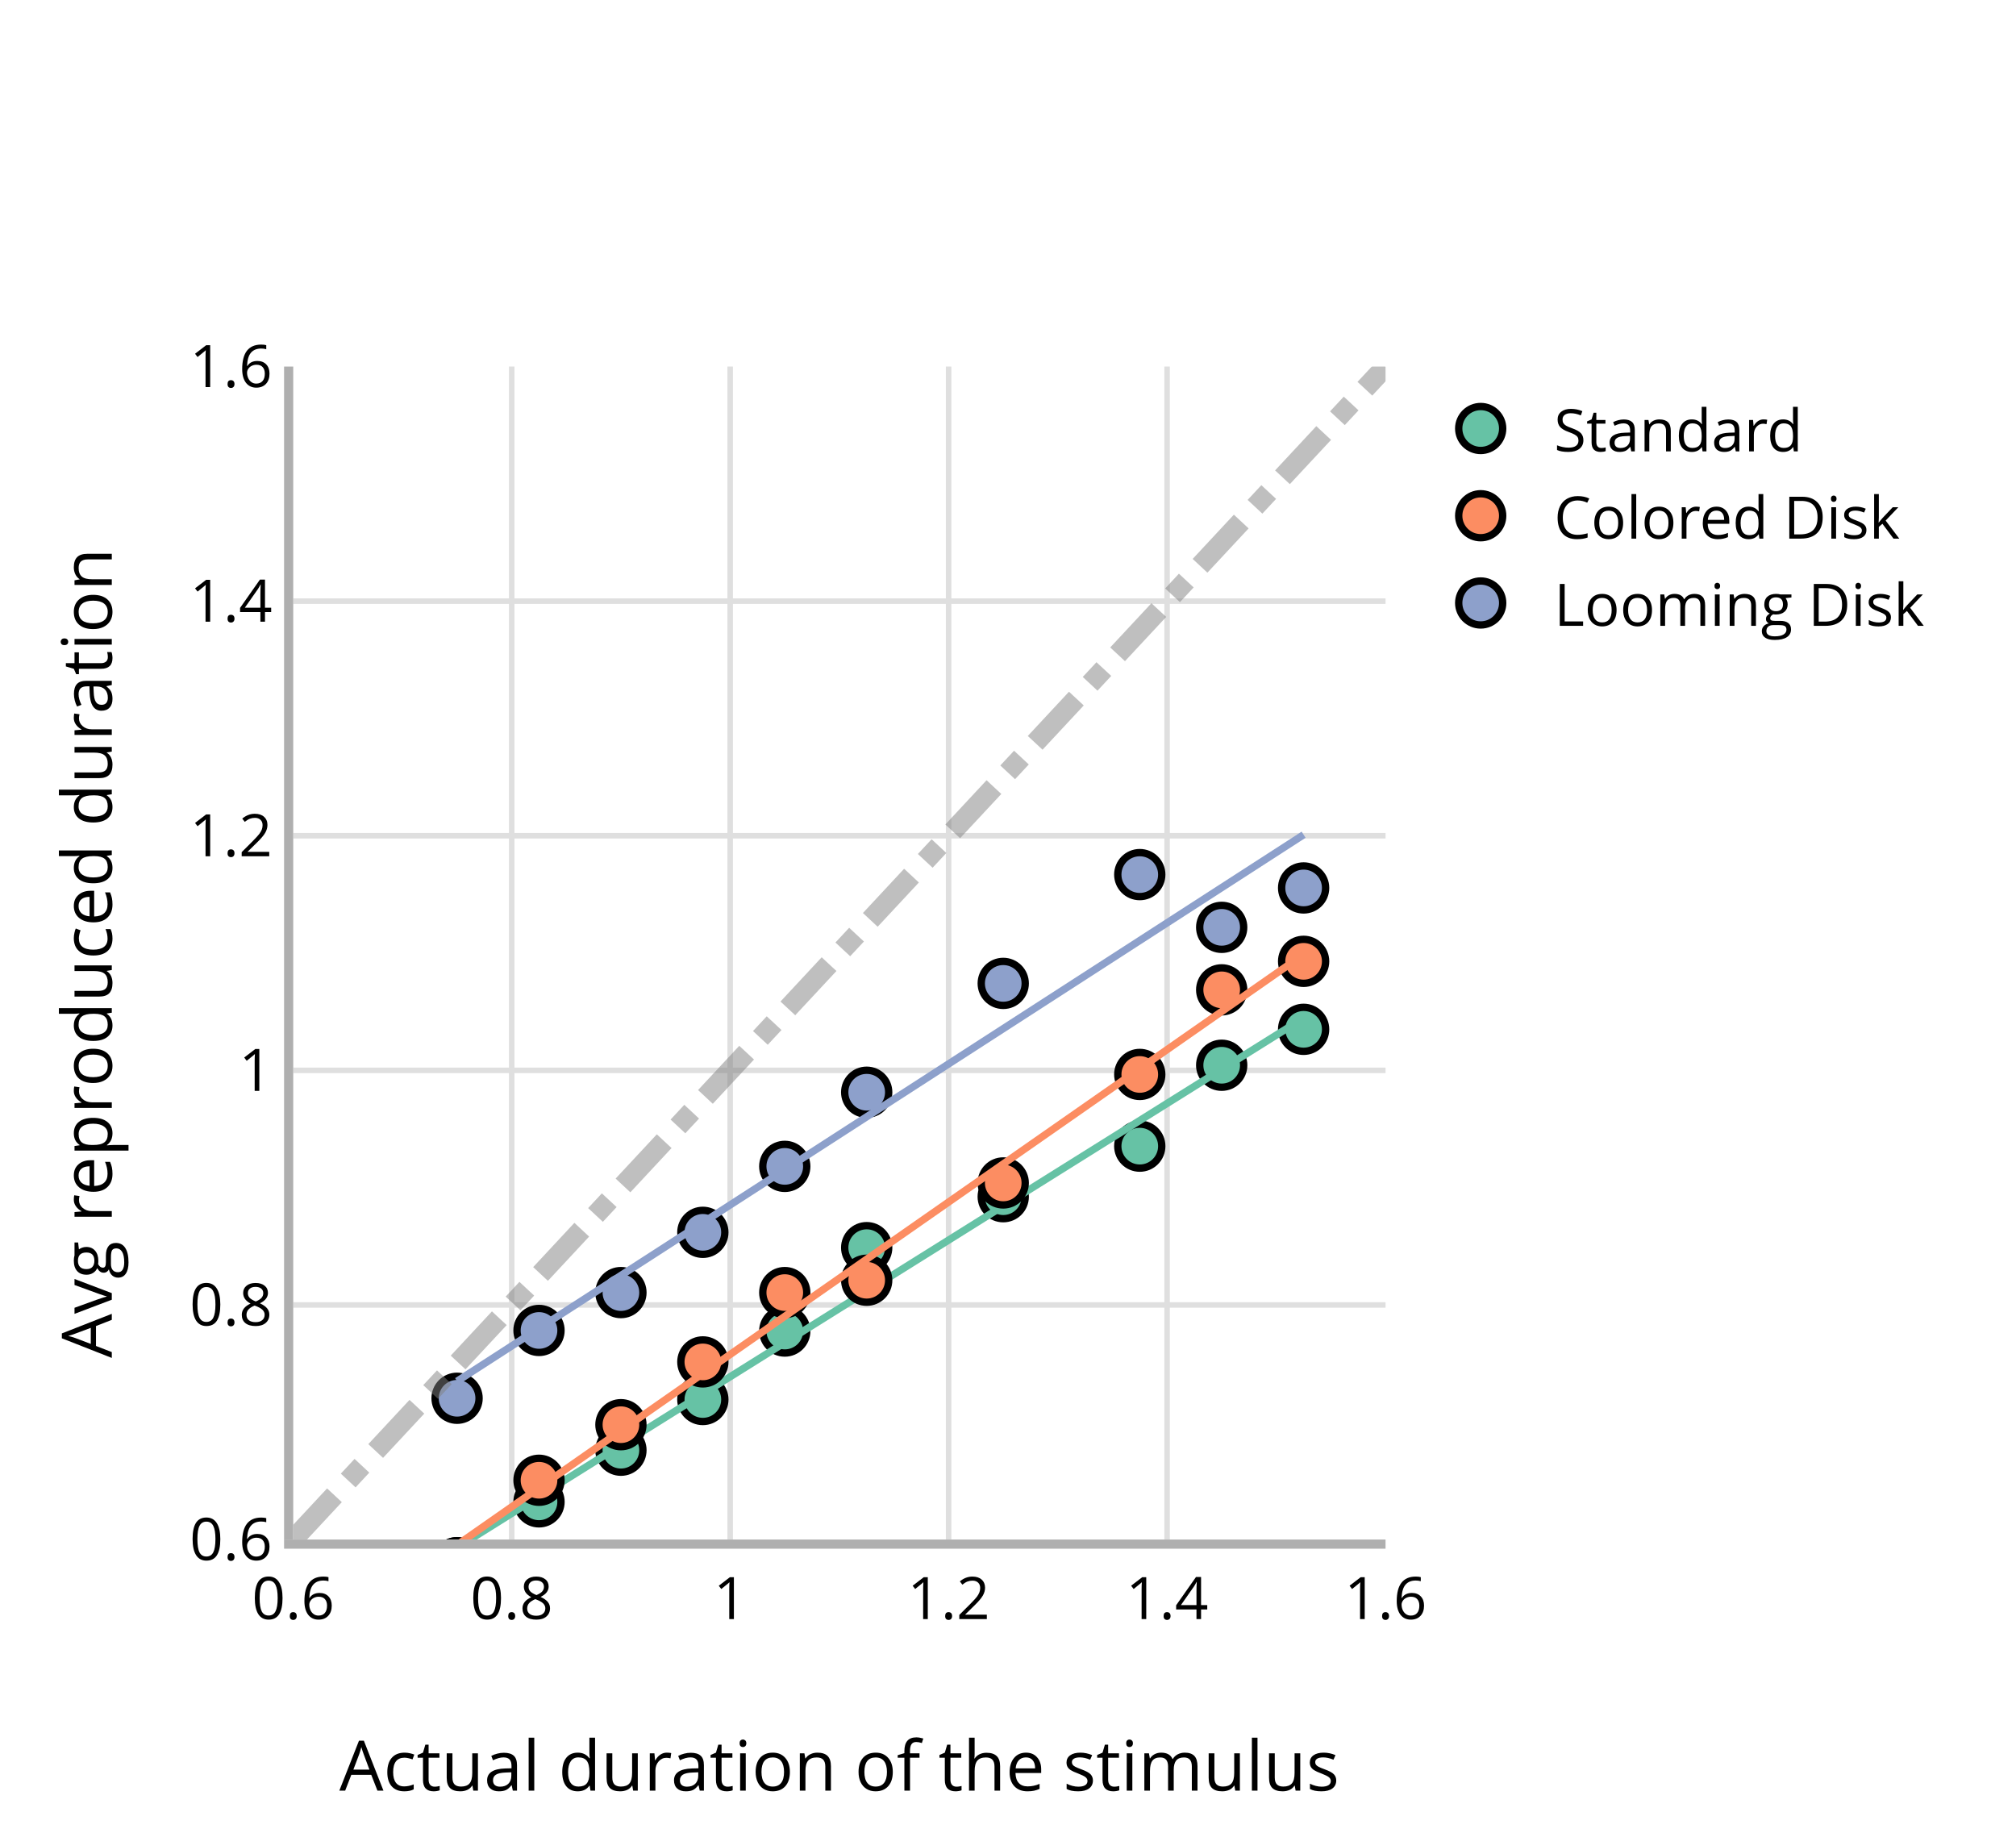
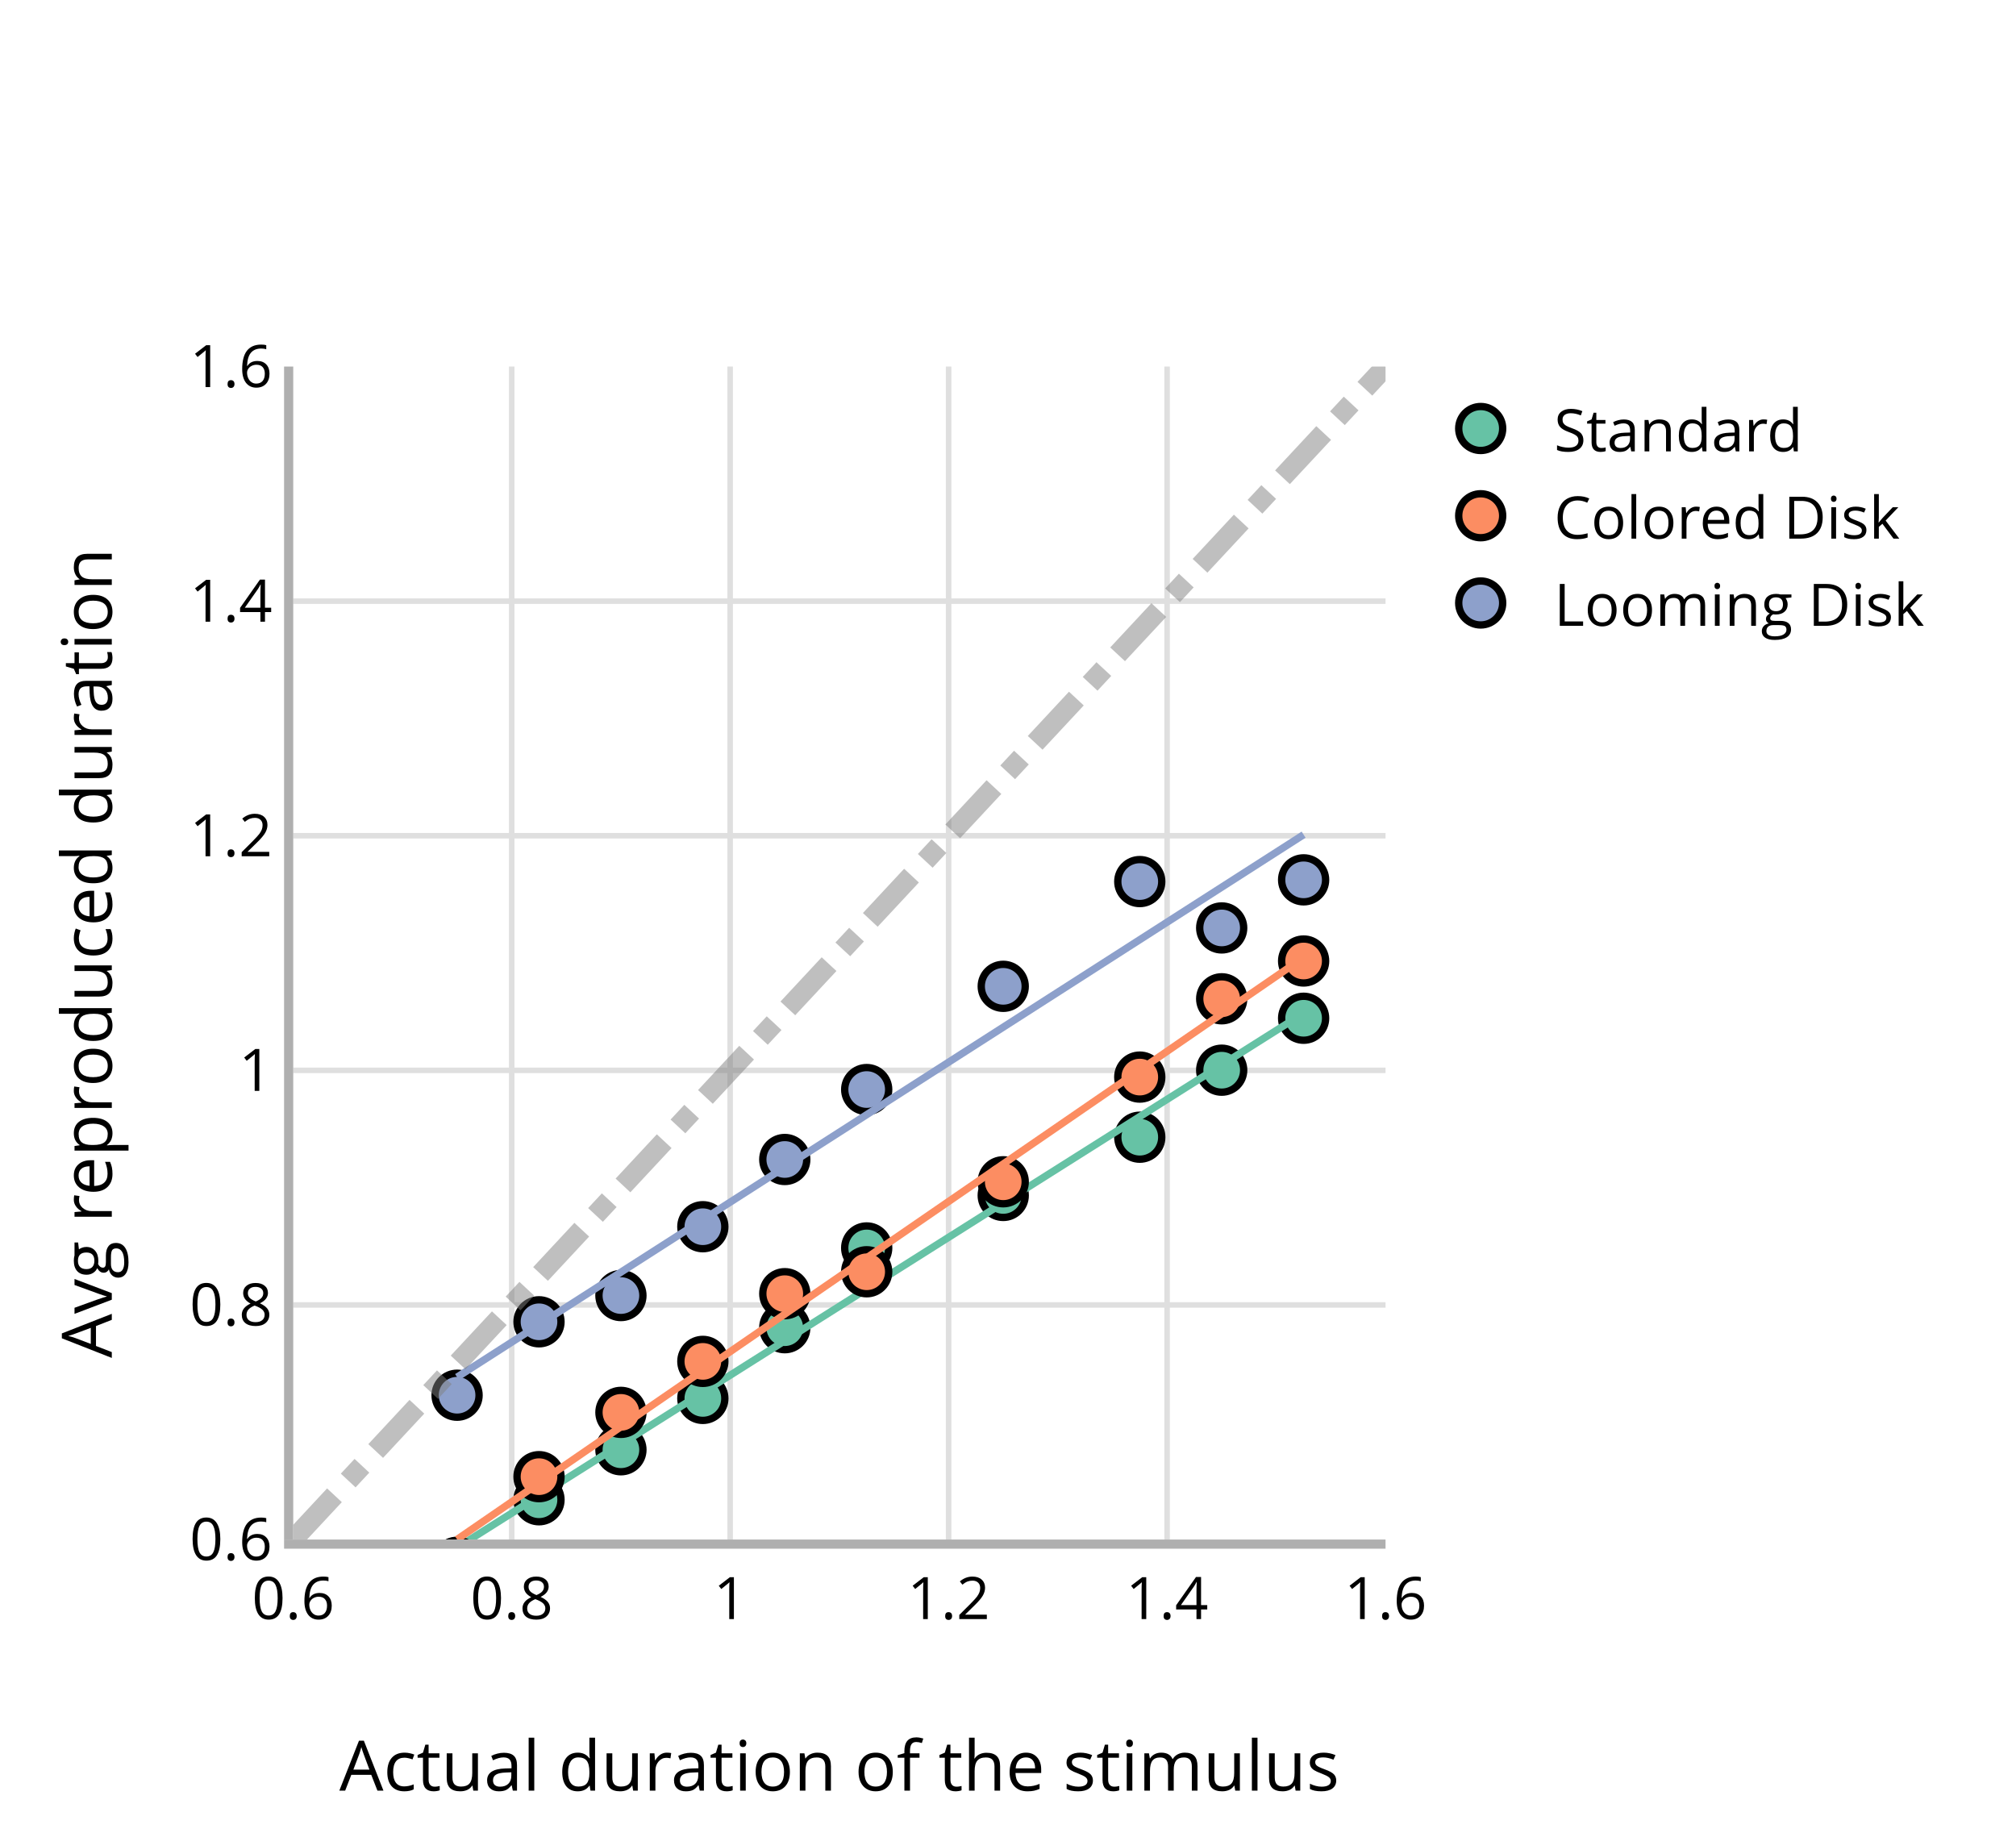
<svg xmlns="http://www.w3.org/2000/svg" class="main-svg" width="550" height="500" viewBox="0 0 550 500">
  <rect x="0" y="0" width="550" height="500" style="fill: rgb(0, 0, 0); fill-opacity: 0;" />
-   <defs id="defs-e1f3cc">
+   <defs id="defs-a6c98d">
    <g class="clips">
-       <clipPath id="clipe1f3ccxyplot" class="plotclip">
+       <clipPath id="clipa6c98dxyplot" class="plotclip">
        <rect width="298" height="320" />
      </clipPath>
-       <clipPath class="axesclip" id="clipe1f3ccx">
+       <clipPath class="axesclip" id="clipa6c98dx">
        <rect x="80" y="0" width="298" height="500" />
      </clipPath>
-       <clipPath class="axesclip" id="clipe1f3ccy">
+       <clipPath class="axesclip" id="clipa6c98dy">
        <rect x="0" y="100" width="550" height="320" />
      </clipPath>
-       <clipPath class="axesclip" id="clipe1f3ccxy">
+       <clipPath class="axesclip" id="clipa6c98dxy">
        <rect x="80" y="100" width="298" height="320" />
      </clipPath>
    </g>
    <g class="gradients" />
  </defs>
  <g class="bglayer">
    <rect class="bg" x="80" y="100" width="298" height="320" style="fill: rgb(0, 0, 0); fill-opacity: 0; stroke-width: 0;" />
  </g>
  <g class="layer-below">
    <g class="imagelayer" />
    <g class="shapelayer" />
  </g>
  <g class="cartesianlayer">
    <g class="subplot xy">
      <g class="layer-subplot">
        <g class="shapelayer" />
        <g class="imagelayer" />
      </g>
      <g class="gridlayer">
        <g class="x">
          <path class="xgrid crisp" transform="translate(139.6,0)" d="M0,100v320" style="stroke: rgb(223, 223, 223); stroke-opacity: 1; stroke-width: 1.5px;" />
          <path class="xgrid crisp" transform="translate(199.2,0)" d="M0,100v320" style="stroke: rgb(223, 223, 223); stroke-opacity: 1; stroke-width: 1.5px;" />
          <path class="xgrid crisp" transform="translate(258.8,0)" d="M0,100v320" style="stroke: rgb(223, 223, 223); stroke-opacity: 1; stroke-width: 1.5px;" />
          <path class="xgrid crisp" transform="translate(318.4,0)" d="M0,100v320" style="stroke: rgb(223, 223, 223); stroke-opacity: 1; stroke-width: 1.5px;" />
        </g>
        <g class="y">
          <path class="ygrid crisp" transform="translate(0,356)" d="M80,0h298" style="stroke: rgb(223, 223, 223); stroke-opacity: 1; stroke-width: 1.5px;" />
          <path class="ygrid crisp" transform="translate(0,292)" d="M80,0h298" style="stroke: rgb(223, 223, 223); stroke-opacity: 1; stroke-width: 1.5px;" />
          <path class="ygrid crisp" transform="translate(0,228)" d="M80,0h298" style="stroke: rgb(223, 223, 223); stroke-opacity: 1; stroke-width: 1.5px;" />
          <path class="ygrid crisp" transform="translate(0,164)" d="M80,0h298" style="stroke: rgb(223, 223, 223); stroke-opacity: 1; stroke-width: 1.5px;" />
        </g>
      </g>
      <g class="zerolinelayer" />
      <path class="xlines-below" />
      <path class="ylines-below" />
      <g class="overlines-below" />
      <g class="xaxislayer-below" />
      <g class="yaxislayer-below" />
      <g class="overaxes-below" />
-       <g class="plot" transform="translate(80, 100)" clip-path="url('#clipe1f3ccxyplot')">
+       <g class="plot" transform="translate(80, 100)" clip-path="url('#clipa6c98dxyplot')">
        <g class="scatterlayer mlayer">
-           <g class="trace scatter trace36f878" style="stroke-miterlimit: 2; opacity: 1;">
+           <g class="trace scatter trace19d611" style="stroke-miterlimit: 2; opacity: 1;">
            <g class="fills" />
            <g class="errorbars" />
            <g class="lines" />
            <g class="points">
-               <path class="point" transform="translate(44.7,326.31)" d="M6,0A6,6 0 1,1 0,-6A6,6 0 0,1 6,0Z" style="opacity: 1; stroke-width: 2px; fill: rgb(102, 194, 165); fill-opacity: 1; stroke: rgb(0, 0, 0); stroke-opacity: 1;" />
-               <path class="point" transform="translate(67.05,309.72)" d="M6,0A6,6 0 1,1 0,-6A6,6 0 0,1 6,0Z" style="opacity: 1; stroke-width: 2px; fill: rgb(102, 194, 165); fill-opacity: 1; stroke: rgb(0, 0, 0); stroke-opacity: 1;" />
-               <path class="point" transform="translate(89.4,295.63)" d="M6,0A6,6 0 1,1 0,-6A6,6 0 0,1 6,0Z" style="opacity: 1; stroke-width: 2px; fill: rgb(102, 194, 165); fill-opacity: 1; stroke: rgb(0, 0, 0); stroke-opacity: 1;" />
-               <path class="point" transform="translate(111.75,281.8)" d="M6,0A6,6 0 1,1 0,-6A6,6 0 0,1 6,0Z" style="opacity: 1; stroke-width: 2px; fill: rgb(102, 194, 165); fill-opacity: 1; stroke: rgb(0, 0, 0); stroke-opacity: 1;" />
-               <path class="point" transform="translate(134.1,263.12)" d="M6,0A6,6 0 1,1 0,-6A6,6 0 0,1 6,0Z" style="opacity: 1; stroke-width: 2px; fill: rgb(102, 194, 165); fill-opacity: 1; stroke: rgb(0, 0, 0); stroke-opacity: 1;" />
-               <path class="point" transform="translate(156.45,240.37)" d="M6,0A6,6 0 1,1 0,-6A6,6 0 0,1 6,0Z" style="opacity: 1; stroke-width: 2px; fill: rgb(102, 194, 165); fill-opacity: 1; stroke: rgb(0, 0, 0); stroke-opacity: 1;" />
-               <path class="point" transform="translate(193.7,226.47)" d="M6,0A6,6 0 1,1 0,-6A6,6 0 0,1 6,0Z" style="opacity: 1; stroke-width: 2px; fill: rgb(102, 194, 165); fill-opacity: 1; stroke: rgb(0, 0, 0); stroke-opacity: 1;" />
-               <path class="point" transform="translate(230.95,212.68)" d="M6,0A6,6 0 1,1 0,-6A6,6 0 0,1 6,0Z" style="opacity: 1; stroke-width: 2px; fill: rgb(102, 194, 165); fill-opacity: 1; stroke: rgb(0, 0, 0); stroke-opacity: 1;" />
-               <path class="point" transform="translate(253.3,190.61)" d="M6,0A6,6 0 1,1 0,-6A6,6 0 0,1 6,0Z" style="opacity: 1; stroke-width: 2px; fill: rgb(102, 194, 165); fill-opacity: 1; stroke: rgb(0, 0, 0); stroke-opacity: 1;" />
-               <path class="point" transform="translate(275.65,180.81)" d="M6,0A6,6 0 1,1 0,-6A6,6 0 0,1 6,0Z" style="opacity: 1; stroke-width: 2px; fill: rgb(102, 194, 165); fill-opacity: 1; stroke: rgb(0, 0, 0); stroke-opacity: 1;" />
-             </g>
-             <g class="text" />
-           </g>
-           <g class="trace scatter traced4a4db" style="stroke-miterlimit: 2; opacity: 1;">
-             <g class="fills" />
-             <g class="errorbars" />
-             <g class="lines">
-               <path class="js-line" d="M44.7,322.19L275.65,177.72" style="vector-effect: non-scaling-stroke; fill: none; stroke: rgb(102, 194, 165); stroke-opacity: 1; stroke-width: 2px; opacity: 1;" />
-             </g>
-             <g class="points" />
-             <g class="text" />
-           </g>
-           <g class="trace scatter trace46ea72" style="stroke-miterlimit: 2; opacity: 1;">
+               <path class="point" transform="translate(44.7,326.33)" d="M6,0A6,6 0 1,1 0,-6A6,6 0 0,1 6,0Z" style="opacity: 1; stroke-width: 2px; fill: rgb(102, 194, 165); fill-opacity: 1; stroke: rgb(0, 0, 0); stroke-opacity: 1;" />
+               <path class="point" transform="translate(67.05,309.15)" d="M6,0A6,6 0 1,1 0,-6A6,6 0 0,1 6,0Z" style="opacity: 1; stroke-width: 2px; fill: rgb(102, 194, 165); fill-opacity: 1; stroke: rgb(0, 0, 0); stroke-opacity: 1;" />
+               <path class="point" transform="translate(89.4,295.51)" d="M6,0A6,6 0 1,1 0,-6A6,6 0 0,1 6,0Z" style="opacity: 1; stroke-width: 2px; fill: rgb(102, 194, 165); fill-opacity: 1; stroke: rgb(0, 0, 0); stroke-opacity: 1;" />
+               <path class="point" transform="translate(111.75,281.5)" d="M6,0A6,6 0 1,1 0,-6A6,6 0 0,1 6,0Z" style="opacity: 1; stroke-width: 2px; fill: rgb(102, 194, 165); fill-opacity: 1; stroke: rgb(0, 0, 0); stroke-opacity: 1;" />
+               <path class="point" transform="translate(134.1,262.21)" d="M6,0A6,6 0 1,1 0,-6A6,6 0 0,1 6,0Z" style="opacity: 1; stroke-width: 2px; fill: rgb(102, 194, 165); fill-opacity: 1; stroke: rgb(0, 0, 0); stroke-opacity: 1;" />
+               <path class="point" transform="translate(156.45,240.45)" d="M6,0A6,6 0 1,1 0,-6A6,6 0 0,1 6,0Z" style="opacity: 1; stroke-width: 2px; fill: rgb(102, 194, 165); fill-opacity: 1; stroke: rgb(0, 0, 0); stroke-opacity: 1;" />
+               <path class="point" transform="translate(193.7,226.13)" d="M6,0A6,6 0 1,1 0,-6A6,6 0 0,1 6,0Z" style="opacity: 1; stroke-width: 2px; fill: rgb(102, 194, 165); fill-opacity: 1; stroke: rgb(0, 0, 0); stroke-opacity: 1;" />
+               <path class="point" transform="translate(230.95,210.24)" d="M6,0A6,6 0 1,1 0,-6A6,6 0 0,1 6,0Z" style="opacity: 1; stroke-width: 2px; fill: rgb(102, 194, 165); fill-opacity: 1; stroke: rgb(0, 0, 0); stroke-opacity: 1;" />
+               <path class="point" transform="translate(253.3,191.96)" d="M6,0A6,6 0 1,1 0,-6A6,6 0 0,1 6,0Z" style="opacity: 1; stroke-width: 2px; fill: rgb(102, 194, 165); fill-opacity: 1; stroke: rgb(0, 0, 0); stroke-opacity: 1;" />
+               <path class="point" transform="translate(275.65,177.79)" d="M6,0A6,6 0 1,1 0,-6A6,6 0 0,1 6,0Z" style="opacity: 1; stroke-width: 2px; fill: rgb(102, 194, 165); fill-opacity: 1; stroke: rgb(0, 0, 0); stroke-opacity: 1;" />
+             </g>
+             <g class="text" />
+           </g>
+           <g class="trace scatter trace7698d2" style="stroke-miterlimit: 2; opacity: 1;">
+             <g class="fills" />
+             <g class="errorbars" />
+             <g class="lines">
+               <path class="js-line" d="M44.7,322.21L275.65,176.4" style="vector-effect: non-scaling-stroke; fill: none; stroke: rgb(102, 194, 165); stroke-opacity: 1; stroke-width: 2px; opacity: 1;" />
+             </g>
+             <g class="points" />
+             <g class="text" />
+           </g>
+           <g class="trace scatter trace0f7066" style="stroke-miterlimit: 2; opacity: 1;">
            <g class="fills" />
            <g class="errorbars" />
            <g class="lines" />
            <g class="points">
-               <path class="point" transform="translate(44.7,326.33)" d="M6,0A6,6 0 1,1 0,-6A6,6 0 0,1 6,0Z" style="opacity: 1; stroke-width: 2px; fill: rgb(252, 141, 98); fill-opacity: 1; stroke: rgb(0, 0, 0); stroke-opacity: 1;" />
-               <path class="point" transform="translate(67.05,303.83)" d="M6,0A6,6 0 1,1 0,-6A6,6 0 0,1 6,0Z" style="opacity: 1; stroke-width: 2px; fill: rgb(252, 141, 98); fill-opacity: 1; stroke: rgb(0, 0, 0); stroke-opacity: 1;" />
-               <path class="point" transform="translate(89.4,288.67)" d="M6,0A6,6 0 1,1 0,-6A6,6 0 0,1 6,0Z" style="opacity: 1; stroke-width: 2px; fill: rgb(252, 141, 98); fill-opacity: 1; stroke: rgb(0, 0, 0); stroke-opacity: 1;" />
-               <path class="point" transform="translate(111.75,271.54)" d="M6,0A6,6 0 1,1 0,-6A6,6 0 0,1 6,0Z" style="opacity: 1; stroke-width: 2px; fill: rgb(252, 141, 98); fill-opacity: 1; stroke: rgb(0, 0, 0); stroke-opacity: 1;" />
-               <path class="point" transform="translate(134.1,252.63)" d="M6,0A6,6 0 1,1 0,-6A6,6 0 0,1 6,0Z" style="opacity: 1; stroke-width: 2px; fill: rgb(252, 141, 98); fill-opacity: 1; stroke: rgb(0, 0, 0); stroke-opacity: 1;" />
-               <path class="point" transform="translate(156.45,249.26)" d="M6,0A6,6 0 1,1 0,-6A6,6 0 0,1 6,0Z" style="opacity: 1; stroke-width: 2px; fill: rgb(252, 141, 98); fill-opacity: 1; stroke: rgb(0, 0, 0); stroke-opacity: 1;" />
-               <path class="point" transform="translate(193.7,222.72)" d="M6,0A6,6 0 1,1 0,-6A6,6 0 0,1 6,0Z" style="opacity: 1; stroke-width: 2px; fill: rgb(252, 141, 98); fill-opacity: 1; stroke: rgb(0, 0, 0); stroke-opacity: 1;" />
-               <path class="point" transform="translate(230.95,193.12)" d="M6,0A6,6 0 1,1 0,-6A6,6 0 0,1 6,0Z" style="opacity: 1; stroke-width: 2px; fill: rgb(252, 141, 98); fill-opacity: 1; stroke: rgb(0, 0, 0); stroke-opacity: 1;" />
-               <path class="point" transform="translate(253.3,170.04)" d="M6,0A6,6 0 1,1 0,-6A6,6 0 0,1 6,0Z" style="opacity: 1; stroke-width: 2px; fill: rgb(252, 141, 98); fill-opacity: 1; stroke: rgb(0, 0, 0); stroke-opacity: 1;" />
-               <path class="point" transform="translate(275.65,162.26)" d="M6,0A6,6 0 1,1 0,-6A6,6 0 0,1 6,0Z" style="opacity: 1; stroke-width: 2px; fill: rgb(252, 141, 98); fill-opacity: 1; stroke: rgb(0, 0, 0); stroke-opacity: 1;" />
-             </g>
-             <g class="text" />
-           </g>
-           <g class="trace scatter trace86c059" style="stroke-miterlimit: 2; opacity: 1;">
-             <g class="fills" />
-             <g class="errorbars" />
-             <g class="lines">
-               <path class="js-line" d="M44.7,321.48L275.65,160.36" style="vector-effect: non-scaling-stroke; fill: none; stroke: rgb(252, 141, 98); stroke-opacity: 1; stroke-width: 2px; opacity: 1;" />
-             </g>
-             <g class="points" />
-             <g class="text" />
-           </g>
-           <g class="trace scatter trace8c5fb6" style="stroke-miterlimit: 2; opacity: 1;">
+               <path class="point" transform="translate(44.7,326.21)" d="M6,0A6,6 0 1,1 0,-6A6,6 0 0,1 6,0Z" style="opacity: 1; stroke-width: 2px; fill: rgb(252, 141, 98); fill-opacity: 1; stroke: rgb(0, 0, 0); stroke-opacity: 1;" />
+               <path class="point" transform="translate(67.05,302.85)" d="M6,0A6,6 0 1,1 0,-6A6,6 0 0,1 6,0Z" style="opacity: 1; stroke-width: 2px; fill: rgb(252, 141, 98); fill-opacity: 1; stroke: rgb(0, 0, 0); stroke-opacity: 1;" />
+               <path class="point" transform="translate(89.4,285.31)" d="M6,0A6,6 0 1,1 0,-6A6,6 0 0,1 6,0Z" style="opacity: 1; stroke-width: 2px; fill: rgb(252, 141, 98); fill-opacity: 1; stroke: rgb(0, 0, 0); stroke-opacity: 1;" />
+               <path class="point" transform="translate(111.75,271.4)" d="M6,0A6,6 0 1,1 0,-6A6,6 0 0,1 6,0Z" style="opacity: 1; stroke-width: 2px; fill: rgb(252, 141, 98); fill-opacity: 1; stroke: rgb(0, 0, 0); stroke-opacity: 1;" />
+               <path class="point" transform="translate(134.1,252.93)" d="M6,0A6,6 0 1,1 0,-6A6,6 0 0,1 6,0Z" style="opacity: 1; stroke-width: 2px; fill: rgb(252, 141, 98); fill-opacity: 1; stroke: rgb(0, 0, 0); stroke-opacity: 1;" />
+               <path class="point" transform="translate(156.45,246.95)" d="M6,0A6,6 0 1,1 0,-6A6,6 0 0,1 6,0Z" style="opacity: 1; stroke-width: 2px; fill: rgb(252, 141, 98); fill-opacity: 1; stroke: rgb(0, 0, 0); stroke-opacity: 1;" />
+               <path class="point" transform="translate(193.7,222.4)" d="M6,0A6,6 0 1,1 0,-6A6,6 0 0,1 6,0Z" style="opacity: 1; stroke-width: 2px; fill: rgb(252, 141, 98); fill-opacity: 1; stroke: rgb(0, 0, 0); stroke-opacity: 1;" />
+               <path class="point" transform="translate(230.95,193.84)" d="M6,0A6,6 0 1,1 0,-6A6,6 0 0,1 6,0Z" style="opacity: 1; stroke-width: 2px; fill: rgb(252, 141, 98); fill-opacity: 1; stroke: rgb(0, 0, 0); stroke-opacity: 1;" />
+               <path class="point" transform="translate(253.3,172.48)" d="M6,0A6,6 0 1,1 0,-6A6,6 0 0,1 6,0Z" style="opacity: 1; stroke-width: 2px; fill: rgb(252, 141, 98); fill-opacity: 1; stroke: rgb(0, 0, 0); stroke-opacity: 1;" />
+               <path class="point" transform="translate(275.65,162.17)" d="M6,0A6,6 0 1,1 0,-6A6,6 0 0,1 6,0Z" style="opacity: 1; stroke-width: 2px; fill: rgb(252, 141, 98); fill-opacity: 1; stroke: rgb(0, 0, 0); stroke-opacity: 1;" />
+             </g>
+             <g class="text" />
+           </g>
+           <g class="trace scatter tracef150da" style="stroke-miterlimit: 2; opacity: 1;">
+             <g class="fills" />
+             <g class="errorbars" />
+             <g class="lines">
+               <path class="js-line" d="M44.7,319.96L275.65,161.2" style="vector-effect: non-scaling-stroke; fill: none; stroke: rgb(252, 141, 98); stroke-opacity: 1; stroke-width: 2px; opacity: 1;" />
+             </g>
+             <g class="points" />
+             <g class="text" />
+           </g>
+           <g class="trace scatter tracedf0141" style="stroke-miterlimit: 2; opacity: 1;">
            <g class="fills" />
            <g class="errorbars" />
            <g class="lines" />
            <g class="points">
-               <path class="point" transform="translate(44.7,281.46)" d="M6,0A6,6 0 1,1 0,-6A6,6 0 0,1 6,0Z" style="opacity: 1; stroke-width: 2px; fill: rgb(141, 160, 203); fill-opacity: 1; stroke: rgb(0, 0, 0); stroke-opacity: 1;" />
-               <path class="point" transform="translate(67.05,262.96)" d="M6,0A6,6 0 1,1 0,-6A6,6 0 0,1 6,0Z" style="opacity: 1; stroke-width: 2px; fill: rgb(141, 160, 203); fill-opacity: 1; stroke: rgb(0, 0, 0); stroke-opacity: 1;" />
-               <path class="point" transform="translate(89.4,252.63)" d="M6,0A6,6 0 1,1 0,-6A6,6 0 0,1 6,0Z" style="opacity: 1; stroke-width: 2px; fill: rgb(141, 160, 203); fill-opacity: 1; stroke: rgb(0, 0, 0); stroke-opacity: 1;" />
-               <path class="point" transform="translate(111.75,236.19)" d="M6,0A6,6 0 1,1 0,-6A6,6 0 0,1 6,0Z" style="opacity: 1; stroke-width: 2px; fill: rgb(141, 160, 203); fill-opacity: 1; stroke: rgb(0, 0, 0); stroke-opacity: 1;" />
-               <path class="point" transform="translate(134.1,218.2)" d="M6,0A6,6 0 1,1 0,-6A6,6 0 0,1 6,0Z" style="opacity: 1; stroke-width: 2px; fill: rgb(141, 160, 203); fill-opacity: 1; stroke: rgb(0, 0, 0); stroke-opacity: 1;" />
-               <path class="point" transform="translate(156.45,197.97)" d="M6,0A6,6 0 1,1 0,-6A6,6 0 0,1 6,0Z" style="opacity: 1; stroke-width: 2px; fill: rgb(141, 160, 203); fill-opacity: 1; stroke: rgb(0, 0, 0); stroke-opacity: 1;" />
-               <path class="point" transform="translate(193.7,168.28)" d="M6,0A6,6 0 1,1 0,-6A6,6 0 0,1 6,0Z" style="opacity: 1; stroke-width: 2px; fill: rgb(141, 160, 203); fill-opacity: 1; stroke: rgb(0, 0, 0); stroke-opacity: 1;" />
-               <path class="point" transform="translate(230.95,138.6)" d="M6,0A6,6 0 1,1 0,-6A6,6 0 0,1 6,0Z" style="opacity: 1; stroke-width: 2px; fill: rgb(141, 160, 203); fill-opacity: 1; stroke: rgb(0, 0, 0); stroke-opacity: 1;" />
-               <path class="point" transform="translate(253.3,152.99)" d="M6,0A6,6 0 1,1 0,-6A6,6 0 0,1 6,0Z" style="opacity: 1; stroke-width: 2px; fill: rgb(141, 160, 203); fill-opacity: 1; stroke: rgb(0, 0, 0); stroke-opacity: 1;" />
-               <path class="point" transform="translate(275.65,142.24)" d="M6,0A6,6 0 1,1 0,-6A6,6 0 0,1 6,0Z" style="opacity: 1; stroke-width: 2px; fill: rgb(141, 160, 203); fill-opacity: 1; stroke: rgb(0, 0, 0); stroke-opacity: 1;" />
-             </g>
-             <g class="text" />
-           </g>
-           <g class="trace scatter tracec9dddc" style="stroke-miterlimit: 2; opacity: 1;">
-             <g class="fills" />
-             <g class="errorbars" />
-             <g class="lines">
-               <path class="js-line" d="M44.7,276.81L275.65,127.72" style="vector-effect: non-scaling-stroke; fill: none; stroke: rgb(141, 160, 203); stroke-opacity: 1; stroke-width: 2px; opacity: 1;" />
-             </g>
-             <g class="points" />
-             <g class="text" />
-           </g>
-           <g class="trace scatter tracebd653d" style="stroke-miterlimit: 2; opacity: 0.5;">
+               <path class="point" transform="translate(44.7,280.63)" d="M6,0A6,6 0 1,1 0,-6A6,6 0 0,1 6,0Z" style="opacity: 1; stroke-width: 2px; fill: rgb(141, 160, 203); fill-opacity: 1; stroke: rgb(0, 0, 0); stroke-opacity: 1;" />
+               <path class="point" transform="translate(67.05,260.6)" d="M6,0A6,6 0 1,1 0,-6A6,6 0 0,1 6,0Z" style="opacity: 1; stroke-width: 2px; fill: rgb(141, 160, 203); fill-opacity: 1; stroke: rgb(0, 0, 0); stroke-opacity: 1;" />
+               <path class="point" transform="translate(89.4,253.44)" d="M6,0A6,6 0 1,1 0,-6A6,6 0 0,1 6,0Z" style="opacity: 1; stroke-width: 2px; fill: rgb(141, 160, 203); fill-opacity: 1; stroke: rgb(0, 0, 0); stroke-opacity: 1;" />
+               <path class="point" transform="translate(111.75,234.66)" d="M6,0A6,6 0 1,1 0,-6A6,6 0 0,1 6,0Z" style="opacity: 1; stroke-width: 2px; fill: rgb(141, 160, 203); fill-opacity: 1; stroke: rgb(0, 0, 0); stroke-opacity: 1;" />
+               <path class="point" transform="translate(134.1,216.32)" d="M6,0A6,6 0 1,1 0,-6A6,6 0 0,1 6,0Z" style="opacity: 1; stroke-width: 2px; fill: rgb(141, 160, 203); fill-opacity: 1; stroke: rgb(0, 0, 0); stroke-opacity: 1;" />
+               <path class="point" transform="translate(156.45,197.24)" d="M6,0A6,6 0 1,1 0,-6A6,6 0 0,1 6,0Z" style="opacity: 1; stroke-width: 2px; fill: rgb(141, 160, 203); fill-opacity: 1; stroke: rgb(0, 0, 0); stroke-opacity: 1;" />
+               <path class="point" transform="translate(193.7,169.08)" d="M6,0A6,6 0 1,1 0,-6A6,6 0 0,1 6,0Z" style="opacity: 1; stroke-width: 2px; fill: rgb(141, 160, 203); fill-opacity: 1; stroke: rgb(0, 0, 0); stroke-opacity: 1;" />
+               <path class="point" transform="translate(230.95,140.5)" d="M6,0A6,6 0 1,1 0,-6A6,6 0 0,1 6,0Z" style="opacity: 1; stroke-width: 2px; fill: rgb(141, 160, 203); fill-opacity: 1; stroke: rgb(0, 0, 0); stroke-opacity: 1;" />
+               <path class="point" transform="translate(253.3,153.15)" d="M6,0A6,6 0 1,1 0,-6A6,6 0 0,1 6,0Z" style="opacity: 1; stroke-width: 2px; fill: rgb(141, 160, 203); fill-opacity: 1; stroke: rgb(0, 0, 0); stroke-opacity: 1;" />
+               <path class="point" transform="translate(275.65,140.03)" d="M6,0A6,6 0 1,1 0,-6A6,6 0 0,1 6,0Z" style="opacity: 1; stroke-width: 2px; fill: rgb(141, 160, 203); fill-opacity: 1; stroke: rgb(0, 0, 0); stroke-opacity: 1;" />
+             </g>
+             <g class="text" />
+           </g>
+           <g class="trace scatter tracec7054f" style="stroke-miterlimit: 2; opacity: 1;">
+             <g class="fills" />
+             <g class="errorbars" />
+             <g class="lines">
+               <path class="js-line" d="M44.7,275.7L275.65,127.71" style="vector-effect: non-scaling-stroke; fill: none; stroke: rgb(141, 160, 203); stroke-opacity: 1; stroke-width: 2px; opacity: 1;" />
+             </g>
+             <g class="points" />
+             <g class="text" />
+           </g>
+           <g class="trace scatter traceed270e" style="stroke-miterlimit: 2; opacity: 0.5;">
            <g class="fills" />
            <g class="errorbars" />
            <g class="lines">
              <path class="js-line" d="M0,320L281.3,17.94L281.59,17.62L298,0" style="vector-effect: non-scaling-stroke; fill: none; stroke: rgb(128, 128, 128); stroke-opacity: 1; stroke-width: 5.5px; opacity: 1; stroke-dasharray: 16.5px, 5.5px, 5.5px, 5.5px;" />
            </g>
            <g class="points" />
            <g class="text" />
          </g>
        </g>
      </g>
      <g class="overplot" />
      <path class="xlines-above crisp" d="M77.5,421.25H378" style="fill: none; stroke-width: 2.5px; stroke: rgb(175, 175, 175); stroke-opacity: 1;" />
      <path class="ylines-above crisp" d="M78.75,100V420" style="fill: none; stroke-width: 2.5px; stroke: rgb(175, 175, 175); stroke-opacity: 1;" />
      <g class="overlines-above" />
      <g class="xaxislayer-above">
        <g class="xtick">
          <text text-anchor="middle" x="0" y="441.7" transform="translate(80,0)" style="font-family: 'Open Sans', verdana, arial, sans-serif; font-size: 16px; fill: rgb(0, 0, 0); fill-opacity: 1; white-space: pre;">0.6</text>
        </g>
        <g class="xtick">
          <text text-anchor="middle" x="0" y="441.7" transform="translate(139.6,0)" style="font-family: 'Open Sans', verdana, arial, sans-serif; font-size: 16px; fill: rgb(0, 0, 0); fill-opacity: 1; white-space: pre;">0.8</text>
        </g>
        <g class="xtick">
          <text text-anchor="middle" x="0" y="441.7" transform="translate(199.2,0)" style="font-family: 'Open Sans', verdana, arial, sans-serif; font-size: 16px; fill: rgb(0, 0, 0); fill-opacity: 1; white-space: pre;">1</text>
        </g>
        <g class="xtick">
          <text text-anchor="middle" x="0" y="441.7" transform="translate(258.8,0)" style="font-family: 'Open Sans', verdana, arial, sans-serif; font-size: 16px; fill: rgb(0, 0, 0); fill-opacity: 1; white-space: pre;">1.2</text>
        </g>
        <g class="xtick">
          <text text-anchor="middle" x="0" y="441.7" transform="translate(318.4,0)" style="font-family: 'Open Sans', verdana, arial, sans-serif; font-size: 16px; fill: rgb(0, 0, 0); fill-opacity: 1; white-space: pre;">1.4</text>
        </g>
        <g class="xtick">
          <text text-anchor="middle" x="0" y="441.7" transform="translate(378,0)" style="font-family: 'Open Sans', verdana, arial, sans-serif; font-size: 16px; fill: rgb(0, 0, 0); fill-opacity: 1; white-space: pre;">1.6</text>
        </g>
      </g>
      <g class="yaxislayer-above">
        <g class="ytick">
          <text text-anchor="end" x="74.3" y="5.6" transform="translate(0,420)" style="font-family: 'Open Sans', verdana, arial, sans-serif; font-size: 16px; fill: rgb(0, 0, 0); fill-opacity: 1; white-space: pre;">0.6</text>
        </g>
        <g class="ytick">
          <text text-anchor="end" x="74.3" y="5.6" transform="translate(0,356)" style="font-family: 'Open Sans', verdana, arial, sans-serif; font-size: 16px; fill: rgb(0, 0, 0); fill-opacity: 1; white-space: pre;">0.8</text>
        </g>
        <g class="ytick">
          <text text-anchor="end" x="74.3" y="5.6" transform="translate(0,292)" style="font-family: 'Open Sans', verdana, arial, sans-serif; font-size: 16px; fill: rgb(0, 0, 0); fill-opacity: 1; white-space: pre;">1</text>
        </g>
        <g class="ytick">
          <text text-anchor="end" x="74.3" y="5.6" transform="translate(0,228)" style="font-family: 'Open Sans', verdana, arial, sans-serif; font-size: 16px; fill: rgb(0, 0, 0); fill-opacity: 1; white-space: pre;">1.2</text>
        </g>
        <g class="ytick">
          <text text-anchor="end" x="74.3" y="5.6" transform="translate(0,164)" style="font-family: 'Open Sans', verdana, arial, sans-serif; font-size: 16px; fill: rgb(0, 0, 0); fill-opacity: 1; white-space: pre;">1.4</text>
        </g>
        <g class="ytick">
          <text text-anchor="end" x="74.3" y="5.6" transform="translate(0,100)" style="font-family: 'Open Sans', verdana, arial, sans-serif; font-size: 16px; fill: rgb(0, 0, 0); fill-opacity: 1; white-space: pre;">1.6</text>
        </g>
      </g>
      <g class="overaxes-above" />
    </g>
  </g>
  <g class="polarlayer" />
  <g class="ternarylayer" />
  <g class="geolayer" />
  <g class="funnelarealayer" />
  <g class="pielayer" />
  <g class="sunburstlayer" />
  <g class="glimages" />
-   <defs id="topdefs-e1f3cc">
+   <defs id="topdefs-a6c98d">
    <g class="clips" />
-     <clipPath id="legende1f3cc">
+     <clipPath id="legenda6c98d">
      <rect width="154" height="82" x="0" y="0" />
    </clipPath>
  </defs>
  <g class="layer-above">
    <g class="imagelayer" />
    <g class="shapelayer" />
  </g>
  <g class="infolayer">
    <g class="legend" pointer-events="all" transform="translate(383.96, 100)">
      <rect class="bg" shape-rendering="crispEdges" width="154" height="82" x="0" y="0" style="stroke: rgb(68, 68, 68); stroke-opacity: 1; fill: rgb(0, 0, 0); fill-opacity: 0; stroke-width: 0px;" />
-       <g class="scrollbox" transform="translate(0, 0)" clip-path="url('#legende1f3cc')">
+       <g class="scrollbox" transform="translate(0, 0)" clip-path="url('#legenda6c98d')">
        <g class="groups">
          <g class="traces" transform="translate(0, 16.9)" style="opacity: 1;">
            <text class="legendtext user-select-none" text-anchor="start" x="40" y="6.24" style="font-family: 'Open Sans', verdana, arial, sans-serif; font-size: 16px; fill: rgb(0, 0, 0); fill-opacity: 1; white-space: pre;">Standard</text>
            <g class="layers" style="opacity: 1;">
              <g class="legendfill" />
              <g class="legendlines" />
              <g class="legendsymbols">
                <g class="legendpoints">
                  <path class="scatterpts" transform="translate(20,0)" d="M6,0A6,6 0 1,1 0,-6A6,6 0 0,1 6,0Z" style="opacity: 1; stroke-width: 2px; fill: rgb(102, 194, 165); fill-opacity: 1; stroke: rgb(0, 0, 0); stroke-opacity: 1;" />
                </g>
              </g>
            </g>
            <rect class="legendtoggle" pointer-events="all" x="0" y="-11.9" width="194" height="23.8" style="cursor: pointer; fill: rgb(0, 0, 0); fill-opacity: 0;" />
          </g>
          <g class="traces" transform="translate(0, 40.7)" style="opacity: 1;">
            <text class="legendtext user-select-none" text-anchor="start" x="40" y="6.24" style="font-family: 'Open Sans', verdana, arial, sans-serif; font-size: 16px; fill: rgb(0, 0, 0); fill-opacity: 1; white-space: pre;">Colored Disk</text>
            <g class="layers" style="opacity: 1;">
              <g class="legendfill" />
              <g class="legendlines" />
              <g class="legendsymbols">
                <g class="legendpoints">
                  <path class="scatterpts" transform="translate(20,0)" d="M6,0A6,6 0 1,1 0,-6A6,6 0 0,1 6,0Z" style="opacity: 1; stroke-width: 2px; fill: rgb(252, 141, 98); fill-opacity: 1; stroke: rgb(0, 0, 0); stroke-opacity: 1;" />
                </g>
              </g>
            </g>
            <rect class="legendtoggle" pointer-events="all" x="0" y="-11.9" width="194" height="23.8" style="cursor: pointer; fill: rgb(0, 0, 0); fill-opacity: 0;" />
          </g>
          <g class="traces" transform="translate(0, 64.5)" style="opacity: 1;">
            <text class="legendtext user-select-none" text-anchor="start" x="40" y="6.24" style="font-family: 'Open Sans', verdana, arial, sans-serif; font-size: 16px; fill: rgb(0, 0, 0); fill-opacity: 1; white-space: pre;">Looming Disk</text>
            <g class="layers" style="opacity: 1;">
              <g class="legendfill" />
              <g class="legendlines" />
              <g class="legendsymbols">
                <g class="legendpoints">
                  <path class="scatterpts" transform="translate(20,0)" d="M6,0A6,6 0 1,1 0,-6A6,6 0 0,1 6,0Z" style="opacity: 1; stroke-width: 2px; fill: rgb(141, 160, 203); fill-opacity: 1; stroke: rgb(0, 0, 0); stroke-opacity: 1;" />
                </g>
              </g>
            </g>
            <rect class="legendtoggle" pointer-events="all" x="0" y="-11.9" width="194" height="23.8" style="cursor: pointer; fill: rgb(0, 0, 0); fill-opacity: 0;" />
          </g>
        </g>
      </g>
      <rect class="scrollbar" rx="20" ry="3" width="0" height="0" x="0" y="0" style="fill: rgb(128, 139, 164); fill-opacity: 1;" />
    </g>
    <g class="g-gtitle" />
    <g class="g-xtitle">
      <text class="xtitle" x="229" y="488.5" text-anchor="middle" style="font-family: 'Open Sans', verdana, arial, sans-serif; font-size: 19px; fill: rgb(0, 0, 0); opacity: 1; font-weight: normal; white-space: pre;">Actual duration of the stimulus</text>
    </g>
    <g class="g-ytitle">
      <text class="ytitle" transform="rotate(-90,30.5,260)" x="30.5" y="260" text-anchor="middle" style="font-family: 'Open Sans', verdana, arial, sans-serif; font-size: 19px; fill: rgb(0, 0, 0); opacity: 1; font-weight: normal; white-space: pre;">Avg reproduced duration</text>
    </g>
  </g>
</svg>
